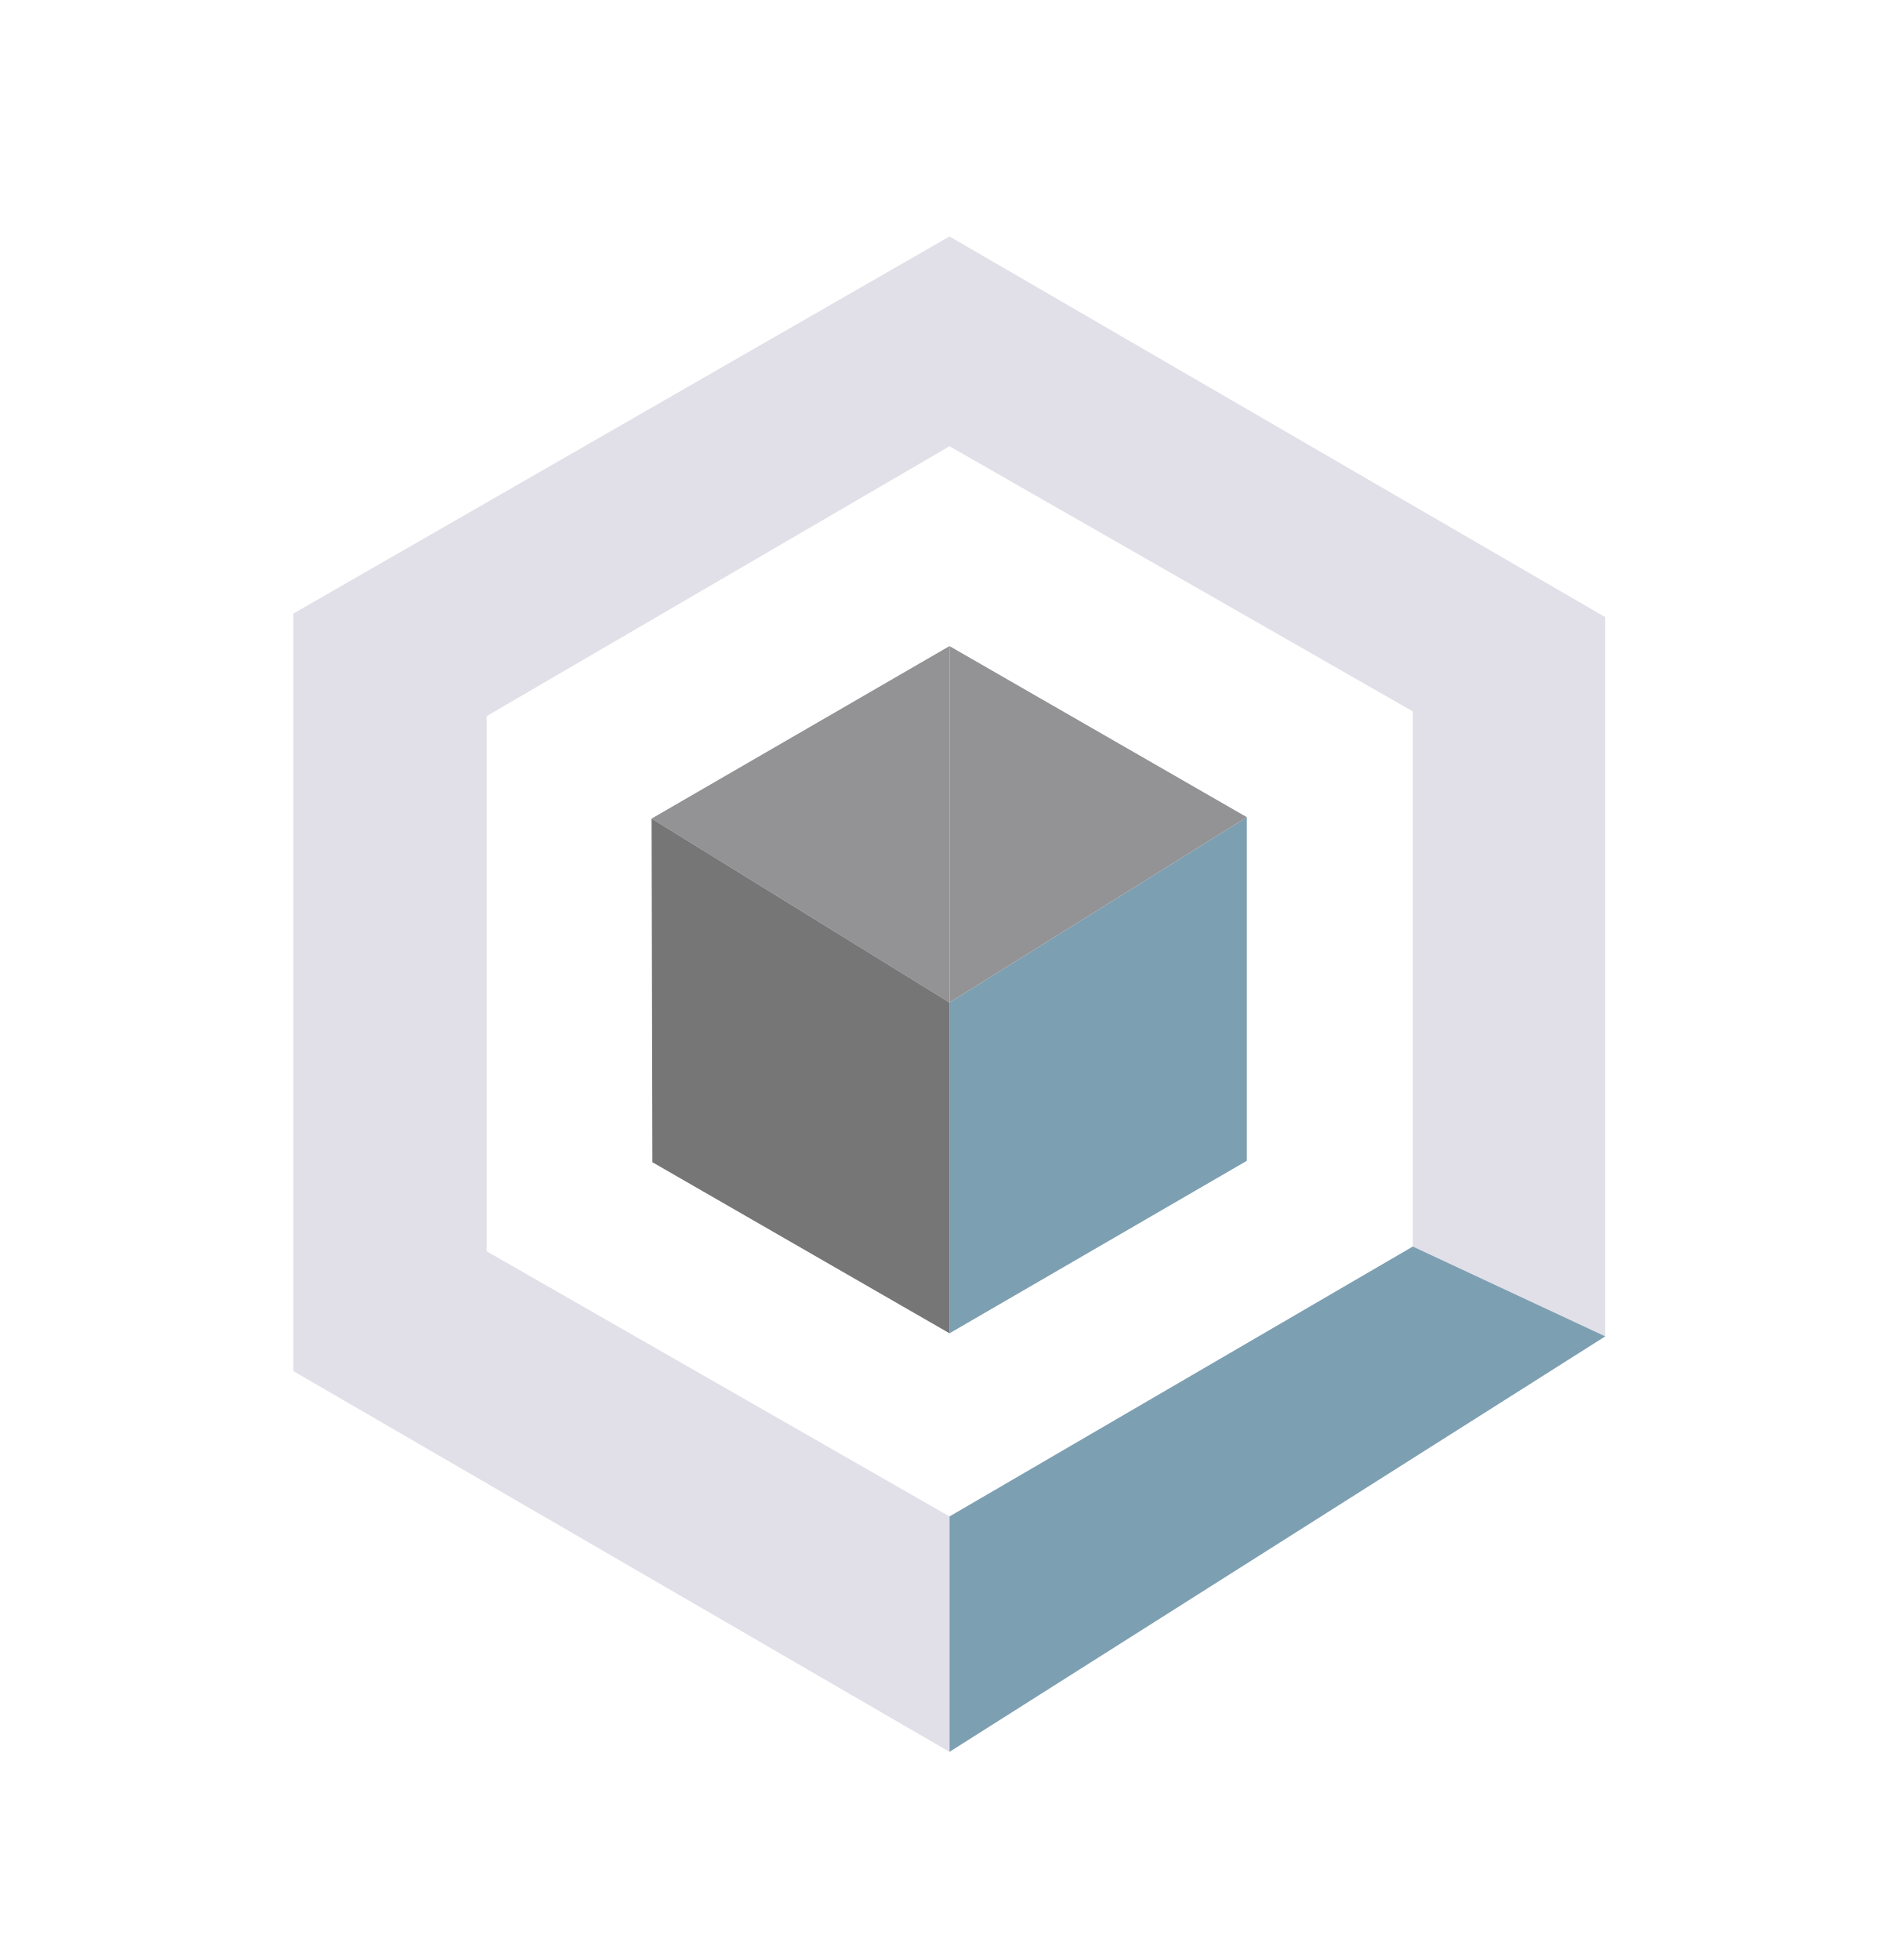
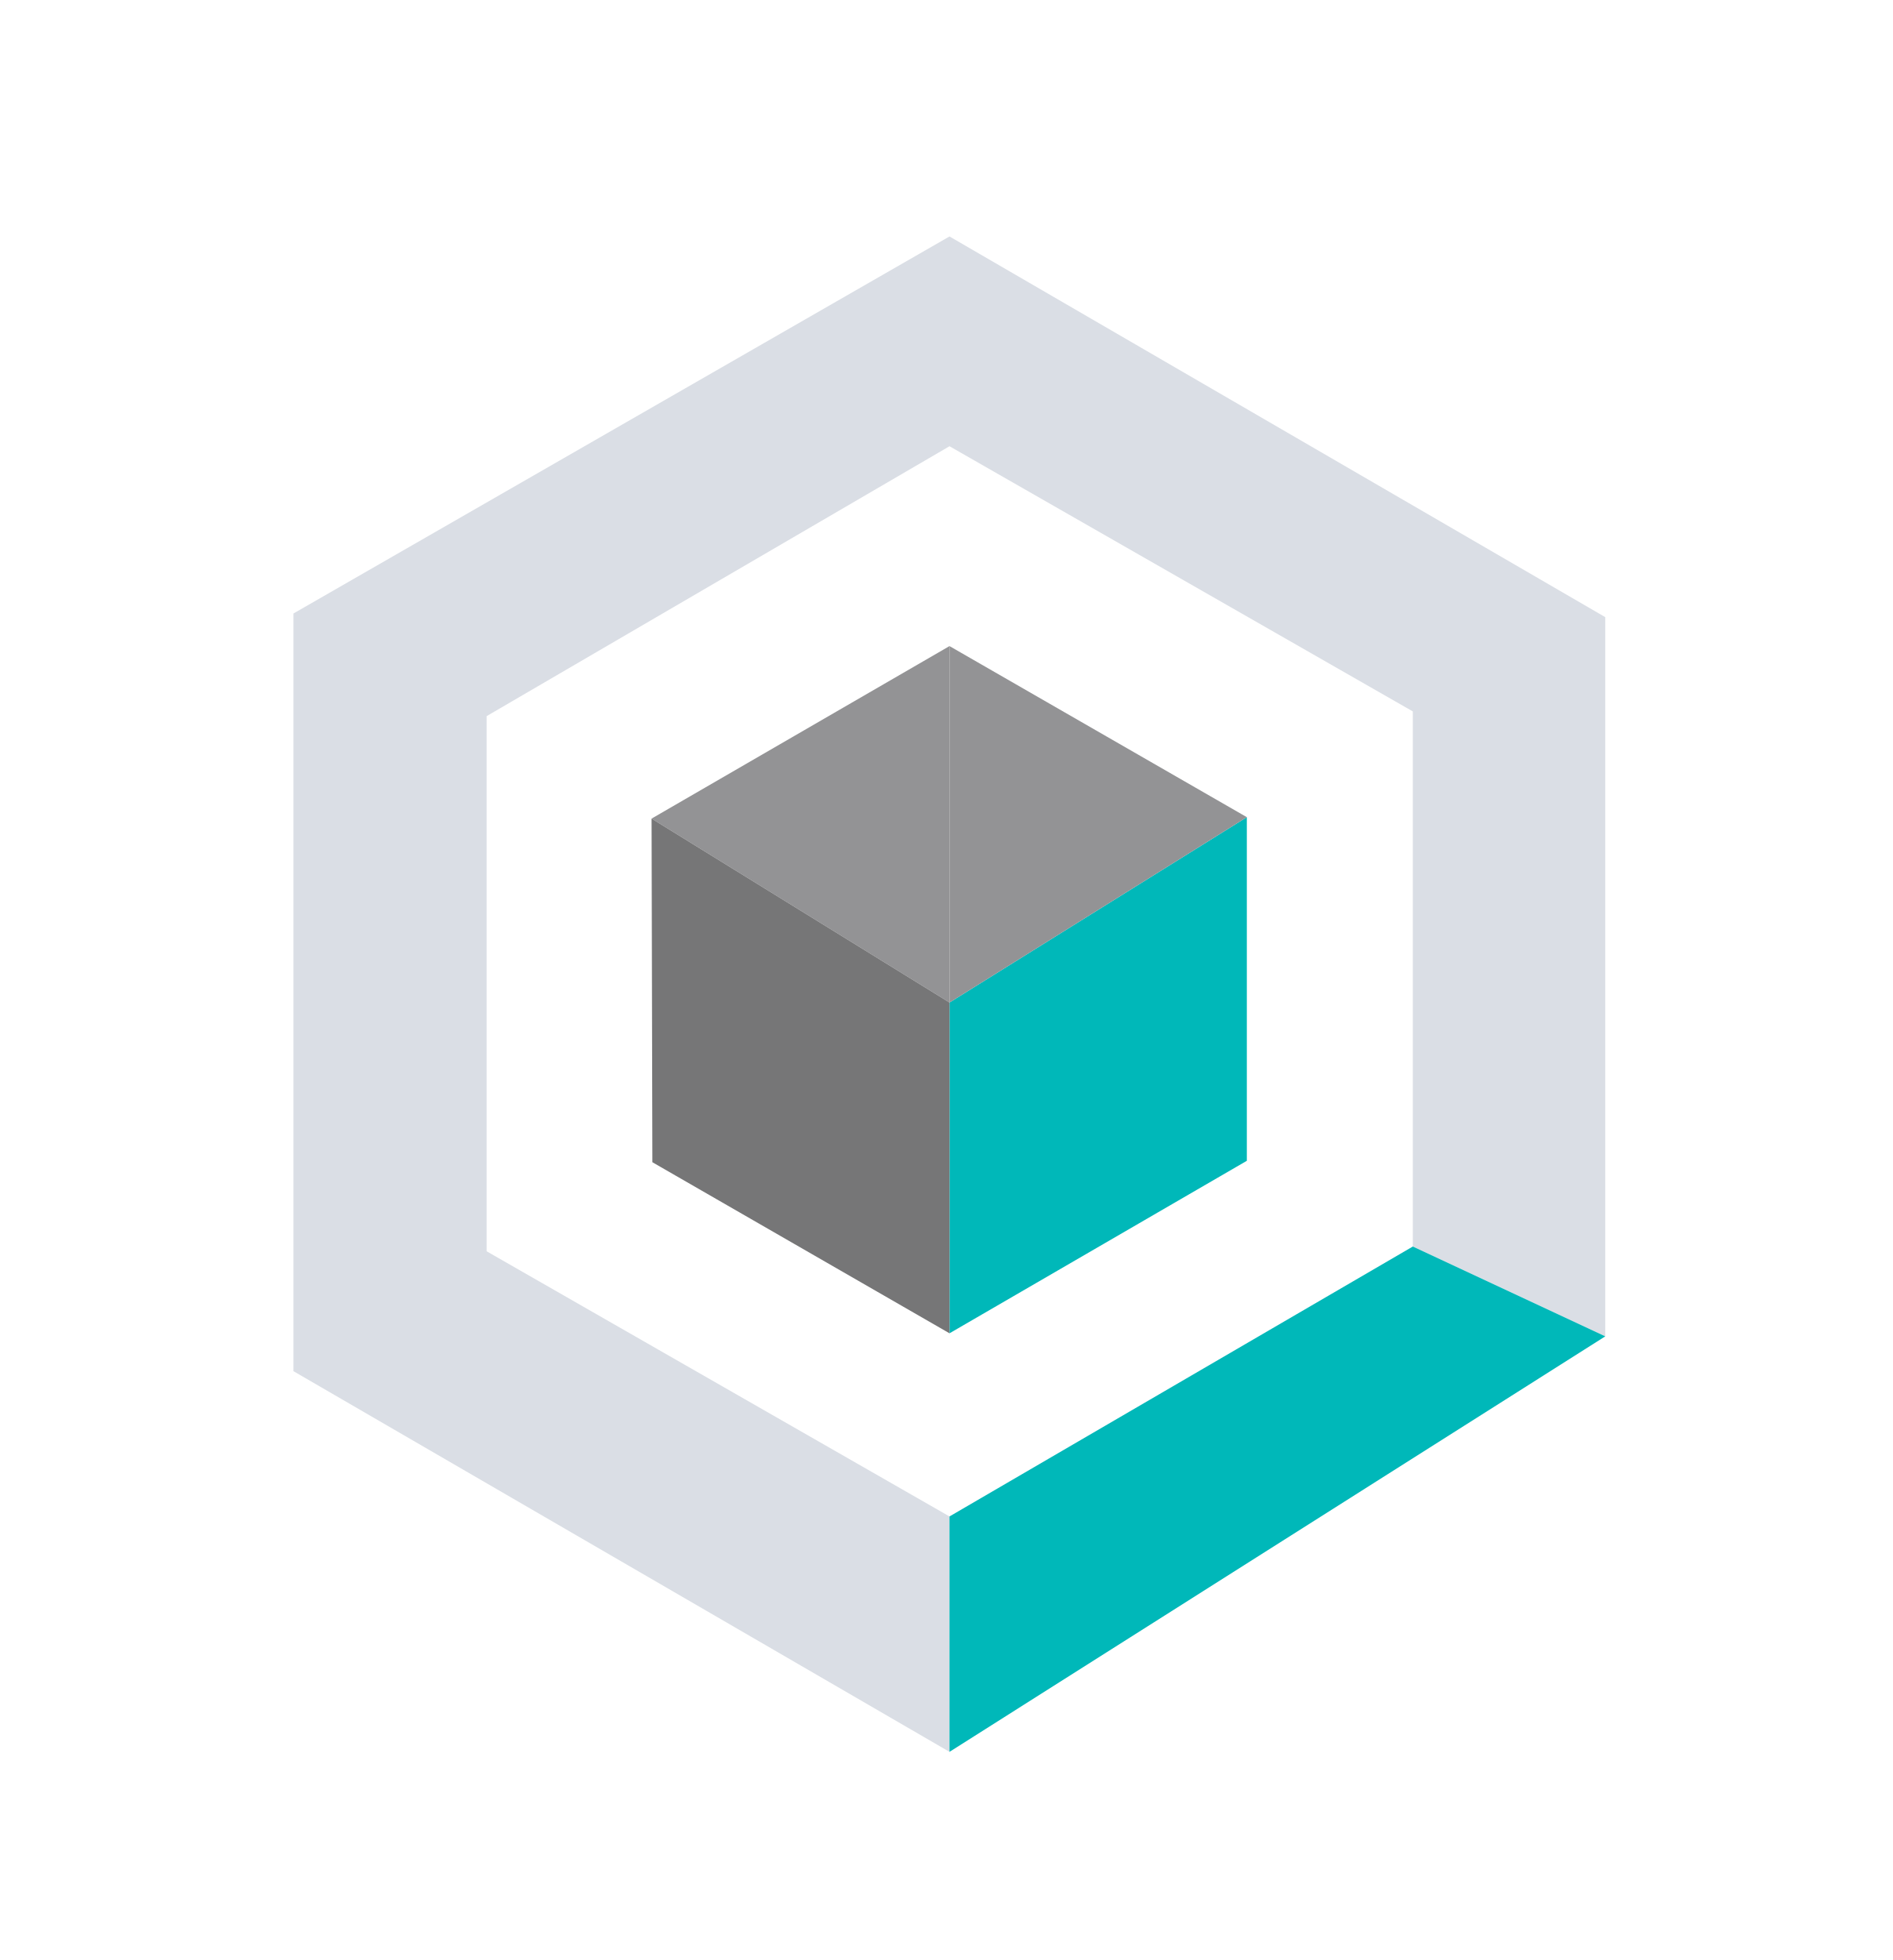
<svg xmlns="http://www.w3.org/2000/svg" version="1.1" id="Шар_1" x="0px" y="0px" viewBox="0 0 452 468" style="enable-background:new 0 0 452 468;" xml:space="preserve">
  <style type="text/css">
- 	.st0{fill:#E1E0E9;}
+ 	.st0{fill:#dadee5;}
	.st1{fill:#939395;}
- 	.st2{fill:#7D9FB2;}
+ 	.st2{fill:#00b8b9;}
	.st3{fill:#767677;}
</style>
  <polygon class="st0" points="226.76,56.46 383.37,147.36 383.37,319.09 337.41,297.64 337.41,169.87 226.76,106.55 116.21,171   116.21,298.77 226.76,362.09 226.76,418.3 70.08,327.4 70.08,146.49 " />
  <polygon class="st1" points="226.76,239.38 155.61,195.46 226.76,154.27 " />
  <polygon class="st2" points="226.76,362.09 337.41,297.64 383.37,319.09 226.76,418.3 " />
  <polygon class="st2" points="297.77,277.17 297.77,195.12 226.76,239.38 226.76,318.36 " />
  <polygon class="st3" points="155.61,195.46 226.76,239.38 226.76,318.36 155.8,277.51 " />
  <polygon class="st1" points="226.76,154.27 297.77,195.12 226.76,239.38 " />
</svg>
